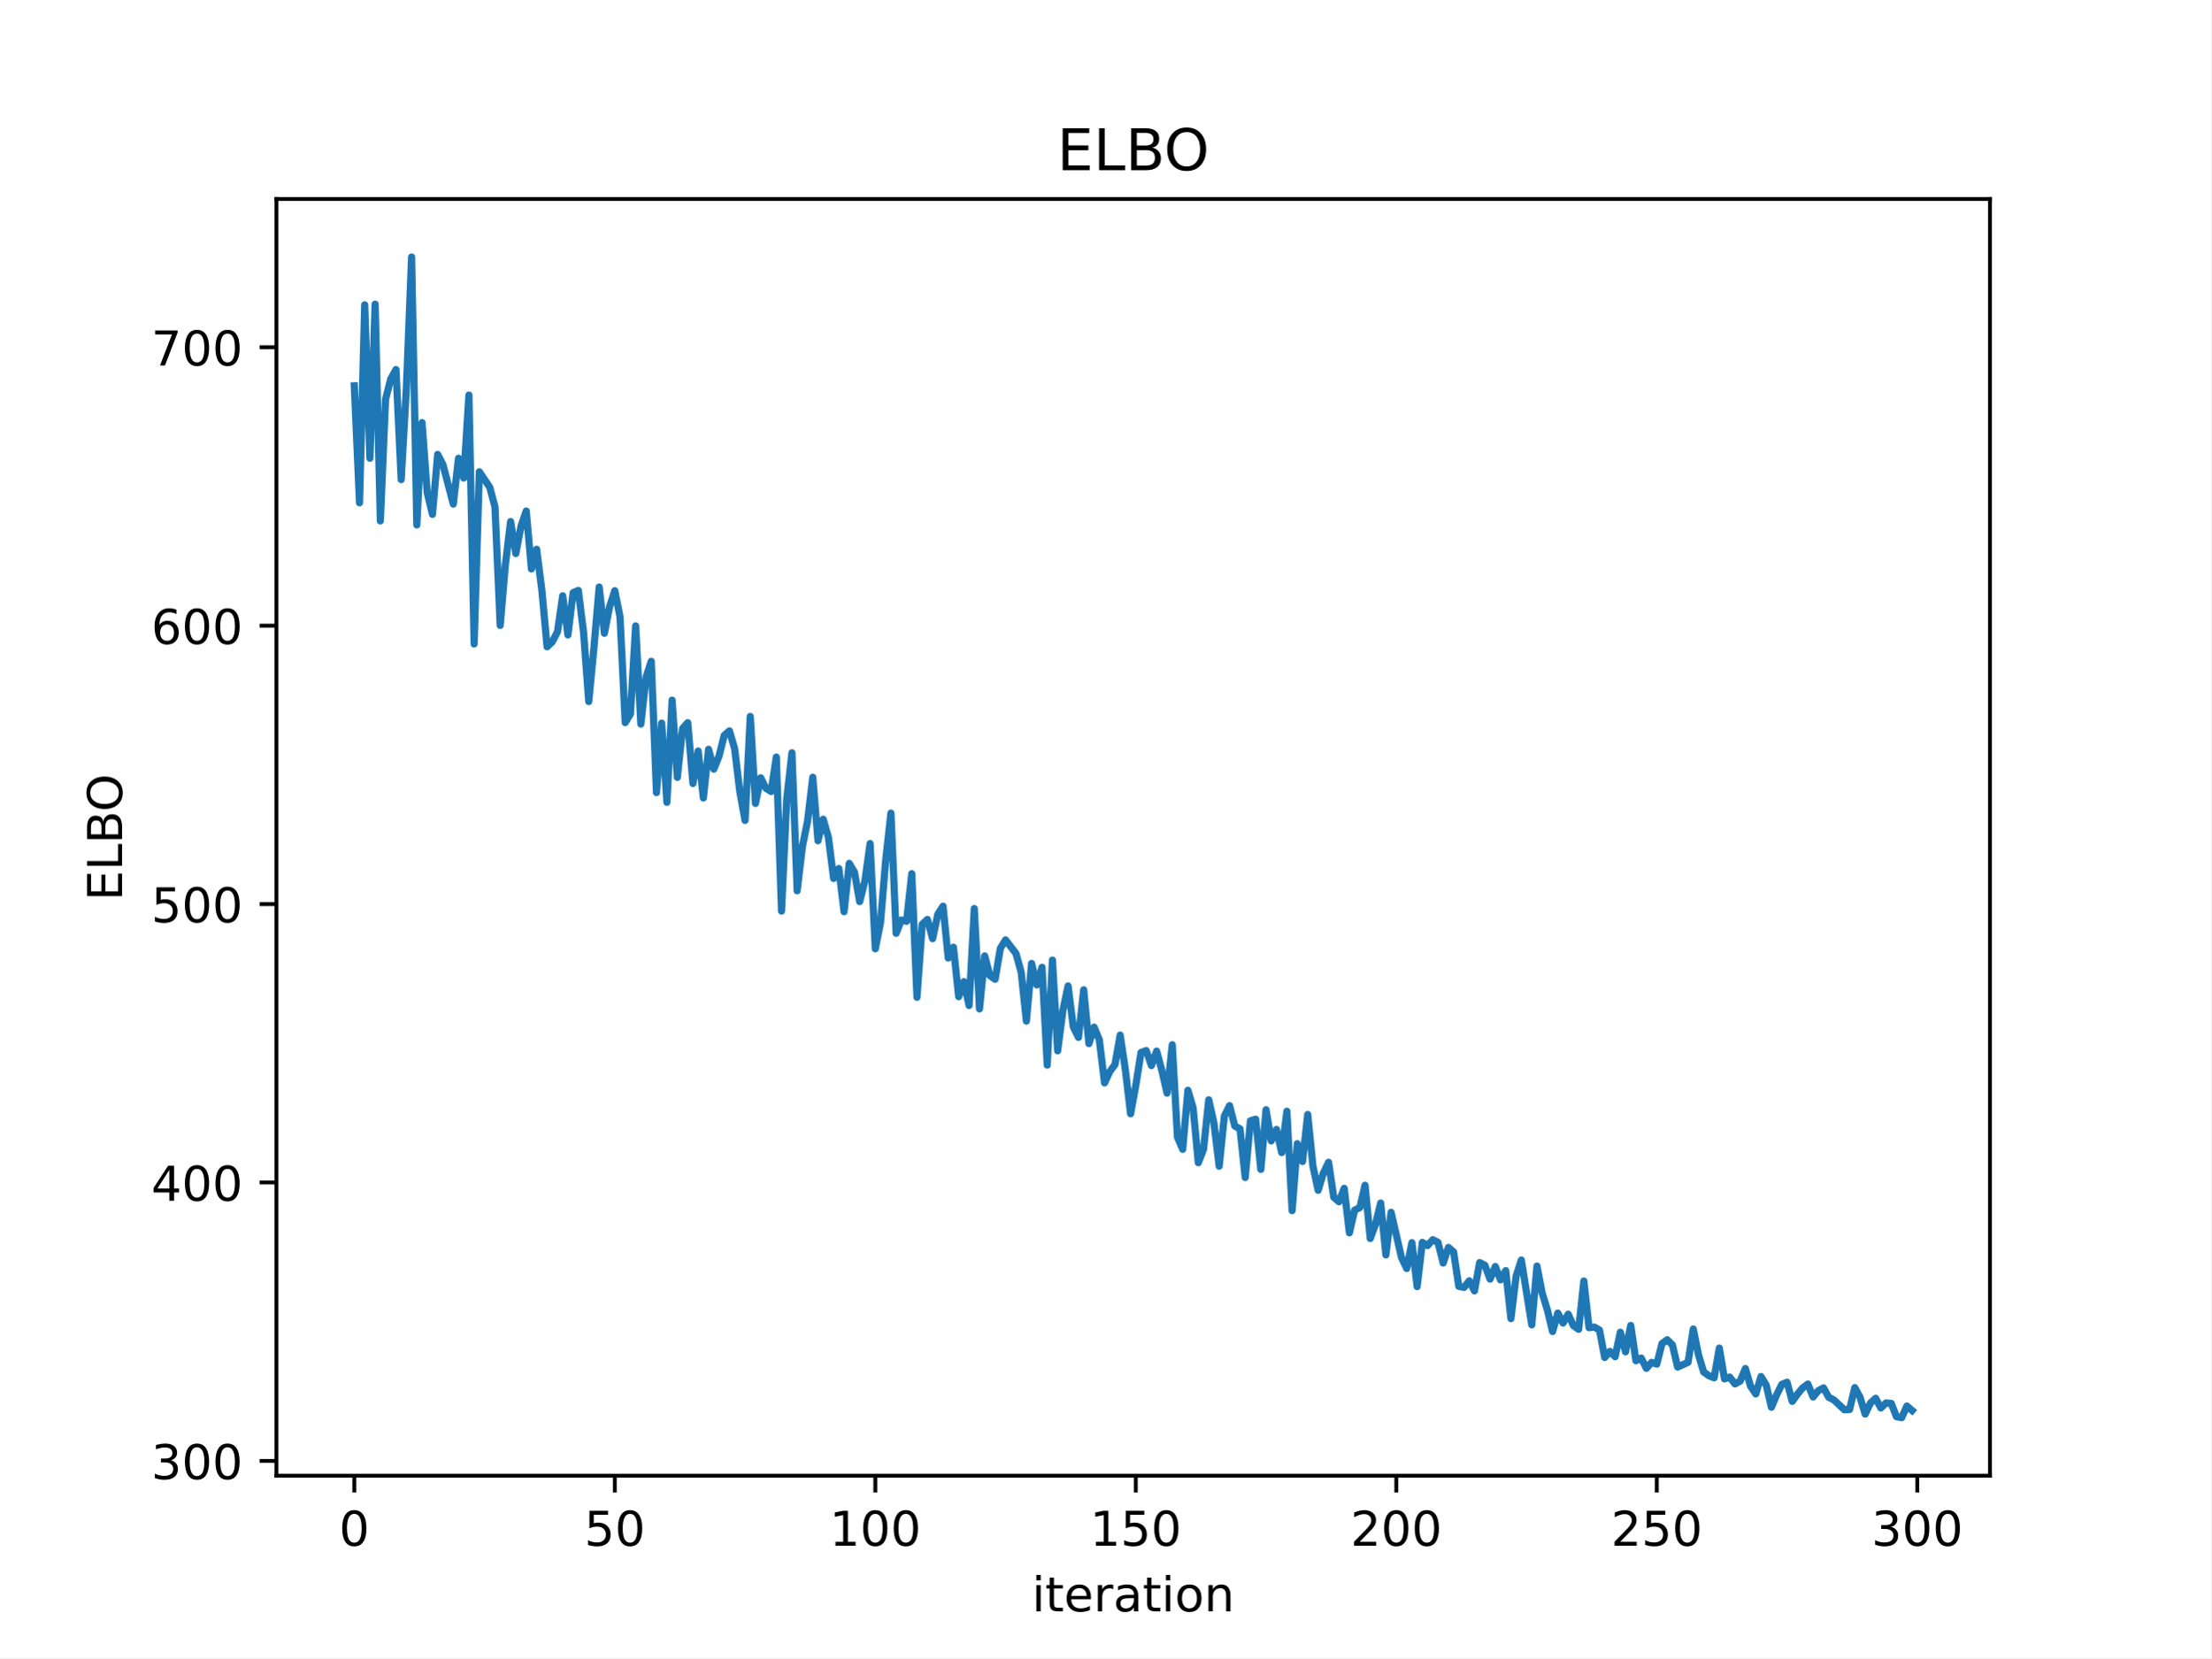
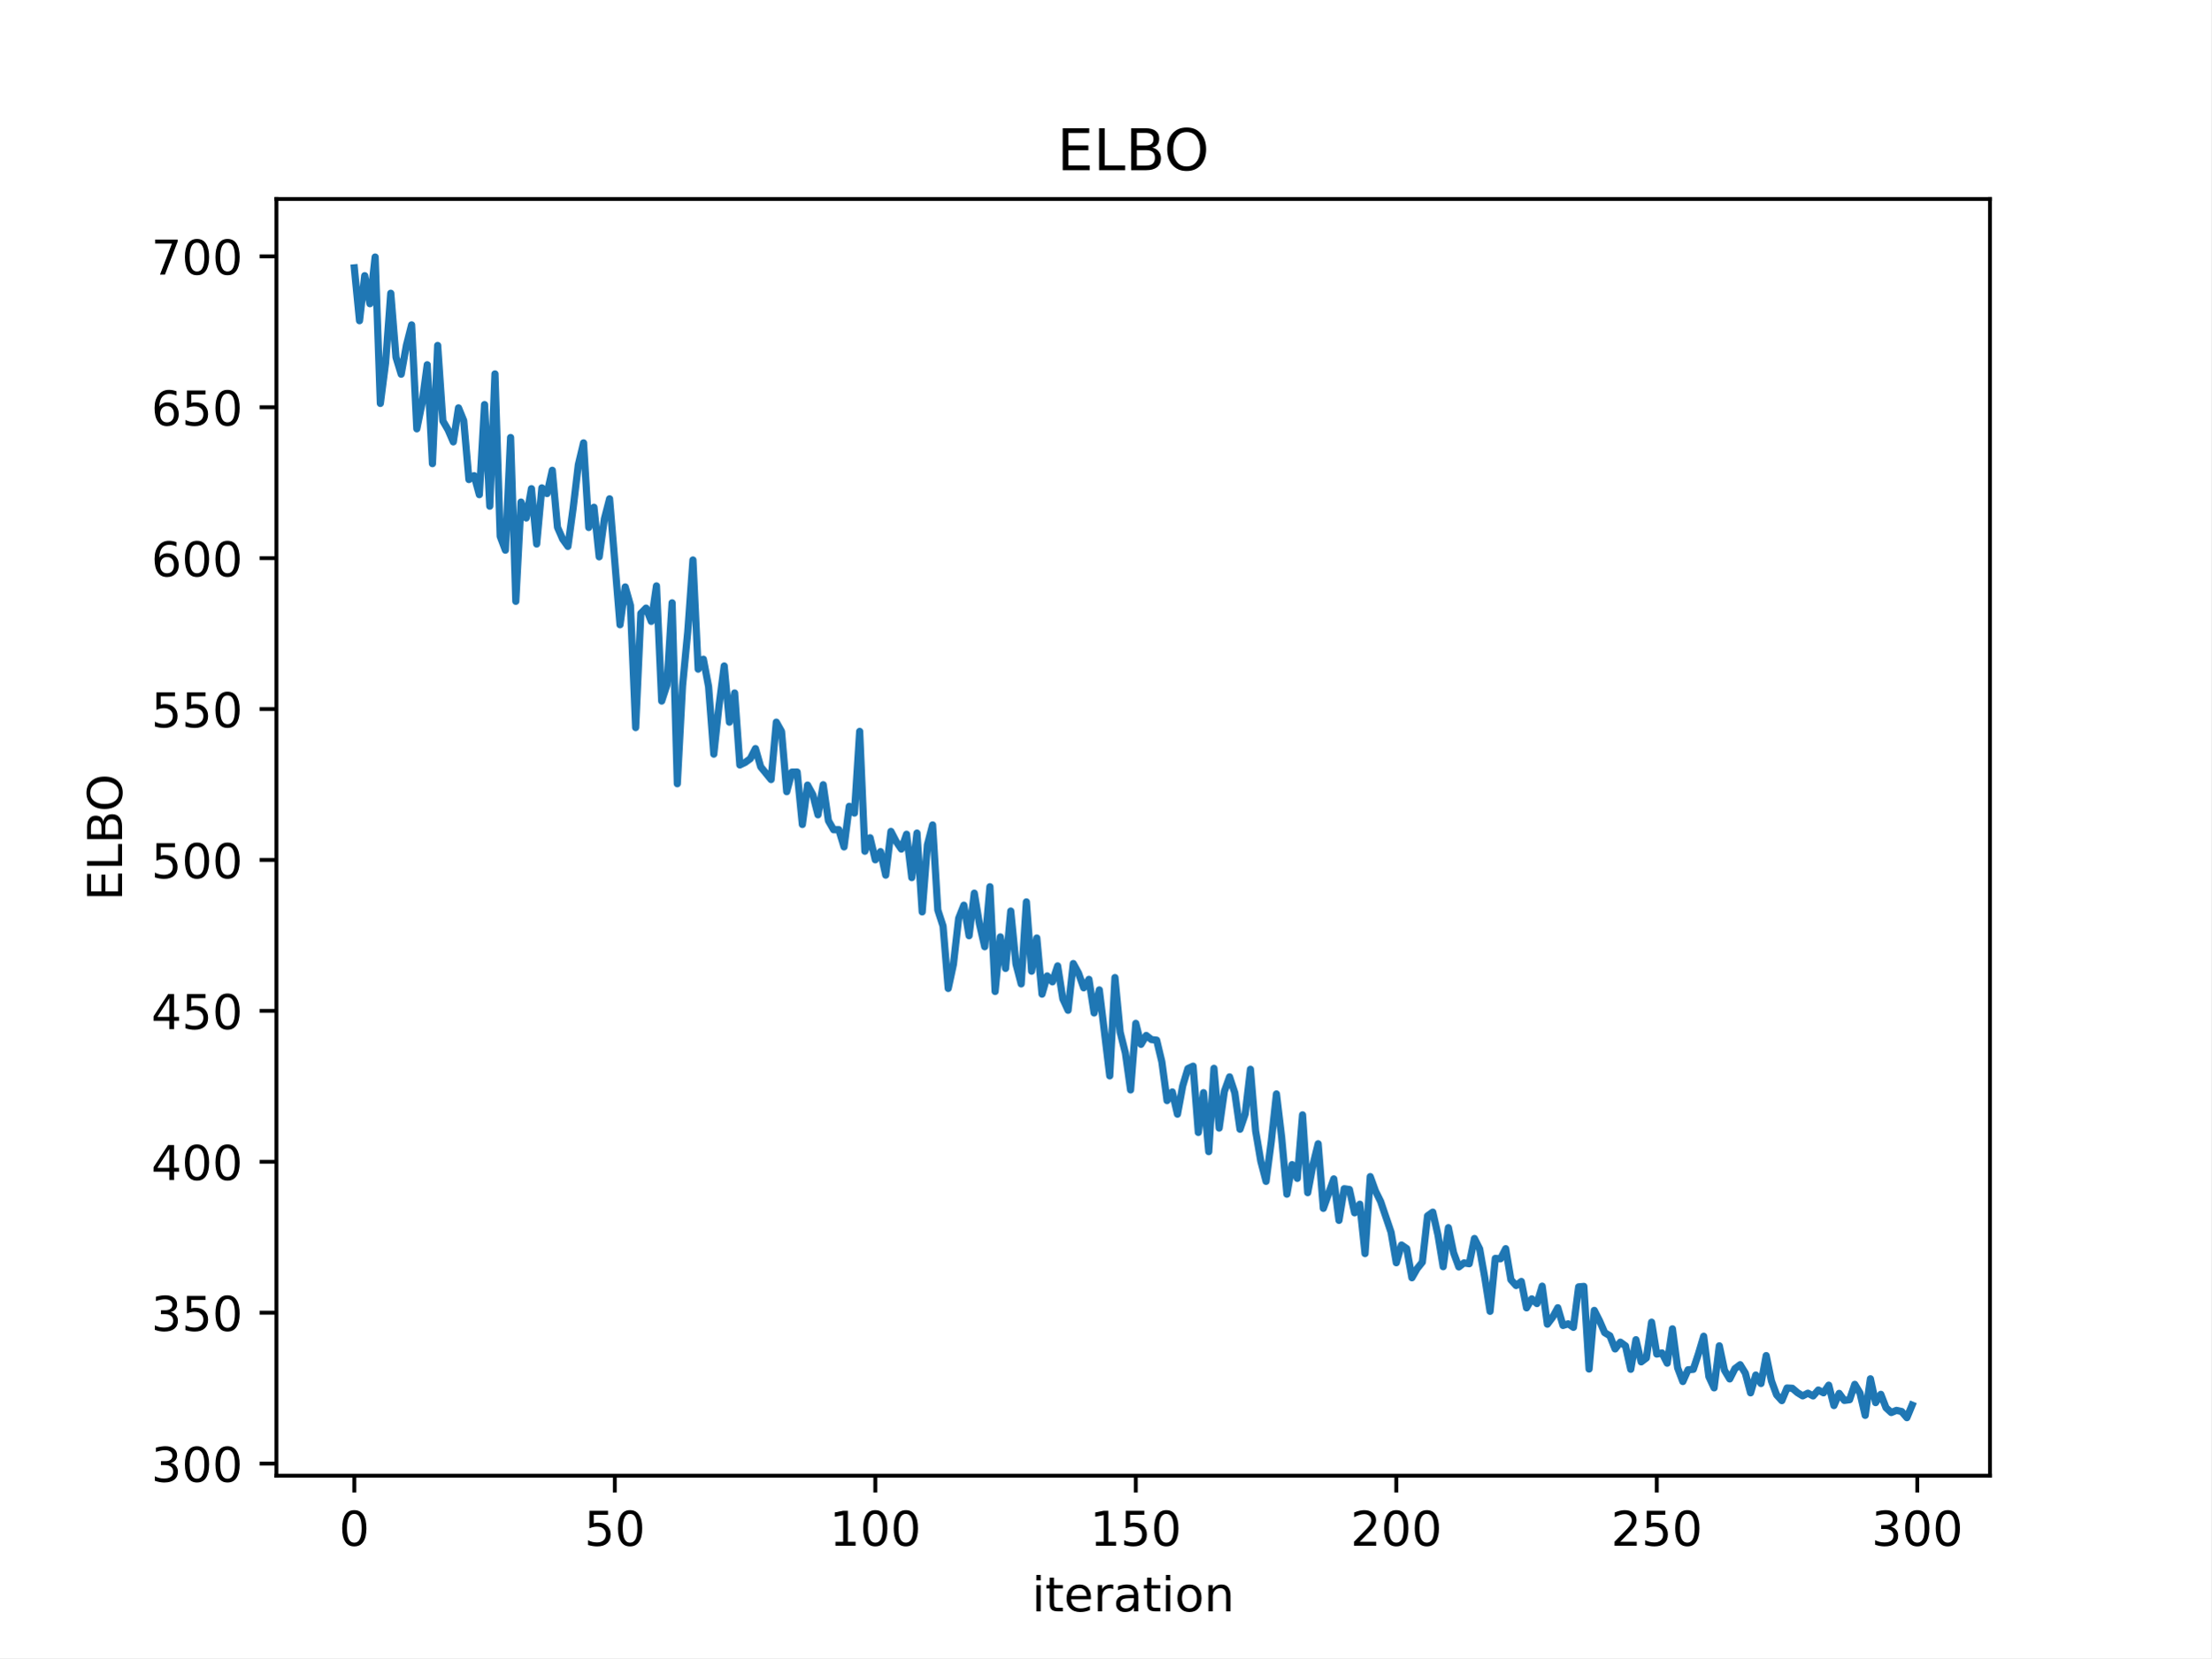
<svg xmlns="http://www.w3.org/2000/svg" xmlns:xlink="http://www.w3.org/1999/xlink" width="460.8pt" height="345.6pt" viewBox="0 0 460.8 345.6" version="1.1">
  <defs>
    <style type="text/css">*{stroke-linejoin: round; stroke-linecap: butt}</style>
  </defs>
  <g id="figure_1">
    <g id="patch_1">
      <path d="M 0 345.6  L 460.8 345.6  L 460.8 0  L 0 0  z " style="fill: #ffffff" />
    </g>
    <g id="axes_1">
      <g id="patch_2">
        <path d="M 57.6 307.584  L 414.72 307.584  L 414.72 41.472  L 57.6 41.472  z " style="fill: #ffffff" />
      </g>
      <g id="matplotlib.axis_1">
        <g id="xtick_1">
          <g id="line2d_1">
            <defs>
-               <path id="md454283d31" d="M 0 0  L 0 3.5  " style="stroke: #000000; stroke-width: 0.8" />
+               <path id="m63cd3f5f51" d="M 0 0  L 0 3.5  " style="stroke: #000000; stroke-width: 0.8" />
            </defs>
            <g>
-               <use xlink:href="#md454283d31" x="73.833" y="307.584" style="stroke: #000000; stroke-width: 0.8" />
+               <use xlink:href="#m63cd3f5f51" x="73.833" y="307.584" style="stroke: #000000; stroke-width: 0.8" />
            </g>
          </g>
          <g id="text_1">
            <g transform="translate(70.65148 322.1824) scale(0.1 -0.1)">
              <defs>
                <path id="DejaVuSans-30" d="M 2034 4250  Q 1547 4250 1301 3770  Q 1056 3291 1056 2328  Q 1056 1369 1301 889  Q 1547 409 2034 409  Q 2525 409 2770 889  Q 3016 1369 3016 2328  Q 3016 3291 2770 3770  Q 2525 4250 2034 4250  z M 2034 4750  Q 2819 4750 3233 4129  Q 3647 3509 3647 2328  Q 3647 1150 3233 529  Q 2819 -91 2034 -91  Q 1250 -91 836 529  Q 422 1150 422 2328  Q 422 3509 836 4129  Q 1250 4750 2034 4750  z " transform="scale(0.015625)" />
              </defs>
              <use xlink:href="#DejaVuSans-30" />
            </g>
          </g>
        </g>
        <g id="xtick_2">
          <g id="line2d_2">
            <g>
-               <use xlink:href="#md454283d31" x="128.123" y="307.584" style="stroke: #000000; stroke-width: 0.8" />
+               <use xlink:href="#m63cd3f5f51" x="128.123" y="307.584" style="stroke: #000000; stroke-width: 0.8" />
            </g>
          </g>
          <g id="text_2">
            <g transform="translate(121.7603 322.1824) scale(0.1 -0.1)">
              <defs>
                <path id="DejaVuSans-35" d="M 691 4666  L 3169 4666  L 3169 4134  L 1269 4134  L 1269 2991  Q 1406 3038 1543 3061  Q 1681 3084 1819 3084  Q 2600 3084 3056 2656  Q 3513 2228 3513 1497  Q 3513 744 3044 326  Q 2575 -91 1722 -91  Q 1428 -91 1123 -41  Q 819 9 494 109  L 494 744  Q 775 591 1075 516  Q 1375 441 1709 441  Q 2250 441 2565 725  Q 2881 1009 2881 1497  Q 2881 1984 2565 2268  Q 2250 2553 1709 2553  Q 1456 2553 1204 2497  Q 953 2441 691 2322  L 691 4666  z " transform="scale(0.015625)" />
              </defs>
              <use xlink:href="#DejaVuSans-35" />
-               <use xlink:href="#DejaVuSans-30" x="63.623" />
+               <use xlink:href="#DejaVuSans-30" transform="translate(63.62305 0)" />
            </g>
          </g>
        </g>
        <g id="xtick_3">
          <g id="line2d_3">
            <g>
-               <use xlink:href="#md454283d31" x="182.413" y="307.584" style="stroke: #000000; stroke-width: 0.8" />
+               <use xlink:href="#m63cd3f5f51" x="182.413" y="307.584" style="stroke: #000000; stroke-width: 0.8" />
            </g>
          </g>
          <g id="text_3">
            <g transform="translate(172.8691 322.1824) scale(0.1 -0.1)">
              <defs>
                <path id="DejaVuSans-31" d="M 794 531  L 1825 531  L 1825 4091  L 703 3866  L 703 4441  L 1819 4666  L 2450 4666  L 2450 531  L 3481 531  L 3481 0  L 794 0  L 794 531  z " transform="scale(0.015625)" />
              </defs>
              <use xlink:href="#DejaVuSans-31" />
-               <use xlink:href="#DejaVuSans-30" x="63.623" />
-               <use xlink:href="#DejaVuSans-30" x="127.246" />
+               <use xlink:href="#DejaVuSans-30" transform="translate(63.62305 0)" />
+               <use xlink:href="#DejaVuSans-30" transform="translate(127.2461 0)" />
            </g>
          </g>
        </g>
        <g id="xtick_4">
          <g id="line2d_4">
            <g>
-               <use xlink:href="#md454283d31" x="236.703" y="307.584" style="stroke: #000000; stroke-width: 0.8" />
+               <use xlink:href="#m63cd3f5f51" x="236.703" y="307.584" style="stroke: #000000; stroke-width: 0.8" />
            </g>
          </g>
          <g id="text_4">
            <g transform="translate(227.1592 322.1824) scale(0.1 -0.1)">
              <use xlink:href="#DejaVuSans-31" />
-               <use xlink:href="#DejaVuSans-35" x="63.623" />
-               <use xlink:href="#DejaVuSans-30" x="127.246" />
+               <use xlink:href="#DejaVuSans-35" transform="translate(63.62305 0)" />
+               <use xlink:href="#DejaVuSans-30" transform="translate(127.2461 0)" />
            </g>
          </g>
        </g>
        <g id="xtick_5">
          <g id="line2d_5">
            <g>
-               <use xlink:href="#md454283d31" x="290.993" y="307.584" style="stroke: #000000; stroke-width: 0.8" />
+               <use xlink:href="#m63cd3f5f51" x="290.993" y="307.584" style="stroke: #000000; stroke-width: 0.8" />
            </g>
          </g>
          <g id="text_5">
            <g transform="translate(281.4492 322.1824) scale(0.1 -0.1)">
              <defs>
                <path id="DejaVuSans-32" d="M 1228 531  L 3431 531  L 3431 0  L 469 0  L 469 531  Q 828 903 1448 1529  Q 2069 2156 2228 2338  Q 2531 2678 2651 2914  Q 2772 3150 2772 3378  Q 2772 3750 2511 3984  Q 2250 4219 1831 4219  Q 1534 4219 1204 4116  Q 875 4013 500 3803  L 500 4441  Q 881 4594 1212 4672  Q 1544 4750 1819 4750  Q 2544 4750 2975 4387  Q 3406 4025 3406 3419  Q 3406 3131 3298 2873  Q 3191 2616 2906 2266  Q 2828 2175 2409 1742  Q 1991 1309 1228 531  z " transform="scale(0.015625)" />
              </defs>
              <use xlink:href="#DejaVuSans-32" />
-               <use xlink:href="#DejaVuSans-30" x="63.623" />
-               <use xlink:href="#DejaVuSans-30" x="127.246" />
+               <use xlink:href="#DejaVuSans-30" transform="translate(63.62305 0)" />
+               <use xlink:href="#DejaVuSans-30" transform="translate(127.2461 0)" />
            </g>
          </g>
        </g>
        <g id="xtick_6">
          <g id="line2d_6">
            <g>
-               <use xlink:href="#md454283d31" x="345.283" y="307.584" style="stroke: #000000; stroke-width: 0.8" />
+               <use xlink:href="#m63cd3f5f51" x="345.283" y="307.584" style="stroke: #000000; stroke-width: 0.8" />
            </g>
          </g>
          <g id="text_6">
            <g transform="translate(335.7393 322.1824) scale(0.1 -0.1)">
              <use xlink:href="#DejaVuSans-32" />
-               <use xlink:href="#DejaVuSans-35" x="63.623" />
-               <use xlink:href="#DejaVuSans-30" x="127.246" />
+               <use xlink:href="#DejaVuSans-35" transform="translate(63.62305 0)" />
+               <use xlink:href="#DejaVuSans-30" transform="translate(127.2461 0)" />
            </g>
          </g>
        </g>
        <g id="xtick_7">
          <g id="line2d_7">
            <g>
-               <use xlink:href="#md454283d31" x="399.573" y="307.584" style="stroke: #000000; stroke-width: 0.8" />
+               <use xlink:href="#m63cd3f5f51" x="399.573" y="307.584" style="stroke: #000000; stroke-width: 0.8" />
            </g>
          </g>
          <g id="text_7">
            <g transform="translate(390.0293 322.1824) scale(0.1 -0.1)">
              <defs>
                <path id="DejaVuSans-33" d="M 2597 2516  Q 3050 2419 3304 2112  Q 3559 1806 3559 1356  Q 3559 666 3084 287  Q 2609 -91 1734 -91  Q 1441 -91 1130 -33  Q 819 25 488 141  L 488 750  Q 750 597 1062 519  Q 1375 441 1716 441  Q 2309 441 2620 675  Q 2931 909 2931 1356  Q 2931 1769 2642 2001  Q 2353 2234 1838 2234  L 1294 2234  L 1294 2753  L 1863 2753  Q 2328 2753 2575 2939  Q 2822 3125 2822 3475  Q 2822 3834 2567 4026  Q 2313 4219 1838 4219  Q 1578 4219 1281 4162  Q 984 4106 628 3988  L 628 4550  Q 988 4650 1302 4700  Q 1616 4750 1894 4750  Q 2613 4750 3031 4423  Q 3450 4097 3450 3541  Q 3450 3153 3228 2886  Q 3006 2619 2597 2516  z " transform="scale(0.015625)" />
              </defs>
              <use xlink:href="#DejaVuSans-33" />
-               <use xlink:href="#DejaVuSans-30" x="63.623" />
-               <use xlink:href="#DejaVuSans-30" x="127.246" />
+               <use xlink:href="#DejaVuSans-30" transform="translate(63.62305 0)" />
+               <use xlink:href="#DejaVuSans-30" transform="translate(127.2461 0)" />
            </g>
          </g>
        </g>
        <g id="text_8">
          <g transform="translate(215.0373 335.8606) scale(0.1 -0.1)">
            <defs>
              <path id="DejaVuSans-69" d="M 603 3500  L 1178 3500  L 1178 0  L 603 0  L 603 3500  z M 603 4863  L 1178 4863  L 1178 4134  L 603 4134  L 603 4863  z " transform="scale(0.015625)" />
              <path id="DejaVuSans-74" d="M 1172 4494  L 1172 3500  L 2356 3500  L 2356 3053  L 1172 3053  L 1172 1153  Q 1172 725 1289 603  Q 1406 481 1766 481  L 2356 481  L 2356 0  L 1766 0  Q 1100 0 847 248  Q 594 497 594 1153  L 594 3053  L 172 3053  L 172 3500  L 594 3500  L 594 4494  L 1172 4494  z " transform="scale(0.015625)" />
              <path id="DejaVuSans-65" d="M 3597 1894  L 3597 1613  L 953 1613  Q 991 1019 1311 708  Q 1631 397 2203 397  Q 2534 397 2845 478  Q 3156 559 3463 722  L 3463 178  Q 3153 47 2828 -22  Q 2503 -91 2169 -91  Q 1331 -91 842 396  Q 353 884 353 1716  Q 353 2575 817 3079  Q 1281 3584 2069 3584  Q 2775 3584 3186 3129  Q 3597 2675 3597 1894  z M 3022 2063  Q 3016 2534 2758 2815  Q 2500 3097 2075 3097  Q 1594 3097 1305 2825  Q 1016 2553 972 2059  L 3022 2063  z " transform="scale(0.015625)" />
              <path id="DejaVuSans-72" d="M 2631 2963  Q 2534 3019 2420 3045  Q 2306 3072 2169 3072  Q 1681 3072 1420 2755  Q 1159 2438 1159 1844  L 1159 0  L 581 0  L 581 3500  L 1159 3500  L 1159 2956  Q 1341 3275 1631 3429  Q 1922 3584 2338 3584  Q 2397 3584 2469 3576  Q 2541 3569 2628 3553  L 2631 2963  z " transform="scale(0.015625)" />
              <path id="DejaVuSans-61" d="M 2194 1759  Q 1497 1759 1228 1600  Q 959 1441 959 1056  Q 959 750 1161 570  Q 1363 391 1709 391  Q 2188 391 2477 730  Q 2766 1069 2766 1631  L 2766 1759  L 2194 1759  z M 3341 1997  L 3341 0  L 2766 0  L 2766 531  Q 2569 213 2275 61  Q 1981 -91 1556 -91  Q 1019 -91 701 211  Q 384 513 384 1019  Q 384 1609 779 1909  Q 1175 2209 1959 2209  L 2766 2209  L 2766 2266  Q 2766 2663 2505 2880  Q 2244 3097 1772 3097  Q 1472 3097 1187 3025  Q 903 2953 641 2809  L 641 3341  Q 956 3463 1253 3523  Q 1550 3584 1831 3584  Q 2591 3584 2966 3190  Q 3341 2797 3341 1997  z " transform="scale(0.015625)" />
              <path id="DejaVuSans-6f" d="M 1959 3097  Q 1497 3097 1228 2736  Q 959 2375 959 1747  Q 959 1119 1226 758  Q 1494 397 1959 397  Q 2419 397 2687 759  Q 2956 1122 2956 1747  Q 2956 2369 2687 2733  Q 2419 3097 1959 3097  z M 1959 3584  Q 2709 3584 3137 3096  Q 3566 2609 3566 1747  Q 3566 888 3137 398  Q 2709 -91 1959 -91  Q 1206 -91 779 398  Q 353 888 353 1747  Q 353 2609 779 3096  Q 1206 3584 1959 3584  z " transform="scale(0.015625)" />
              <path id="DejaVuSans-6e" d="M 3513 2113  L 3513 0  L 2938 0  L 2938 2094  Q 2938 2591 2744 2837  Q 2550 3084 2163 3084  Q 1697 3084 1428 2787  Q 1159 2491 1159 1978  L 1159 0  L 581 0  L 581 3500  L 1159 3500  L 1159 2956  Q 1366 3272 1645 3428  Q 1925 3584 2291 3584  Q 2894 3584 3203 3211  Q 3513 2838 3513 2113  z " transform="scale(0.015625)" />
            </defs>
            <use xlink:href="#DejaVuSans-69" />
-             <use xlink:href="#DejaVuSans-74" x="27.783" />
-             <use xlink:href="#DejaVuSans-65" x="66.992" />
-             <use xlink:href="#DejaVuSans-72" x="128.516" />
-             <use xlink:href="#DejaVuSans-61" x="169.629" />
-             <use xlink:href="#DejaVuSans-74" x="230.908" />
-             <use xlink:href="#DejaVuSans-69" x="270.117" />
-             <use xlink:href="#DejaVuSans-6f" x="297.9" />
-             <use xlink:href="#DejaVuSans-6e" x="359.082" />
+             <use xlink:href="#DejaVuSans-74" transform="translate(27.7832 0)" />
+             <use xlink:href="#DejaVuSans-65" transform="translate(66.99219 0)" />
+             <use xlink:href="#DejaVuSans-72" transform="translate(128.5156 0)" />
+             <use xlink:href="#DejaVuSans-61" transform="translate(169.6289 0)" />
+             <use xlink:href="#DejaVuSans-74" transform="translate(230.9082 0)" />
+             <use xlink:href="#DejaVuSans-69" transform="translate(270.1172 0)" />
+             <use xlink:href="#DejaVuSans-6f" transform="translate(297.9004 0)" />
+             <use xlink:href="#DejaVuSans-6e" transform="translate(359.082 0)" />
          </g>
        </g>
      </g>
      <g id="matplotlib.axis_2">
        <g id="ytick_1">
          <g id="line2d_8">
            <defs>
-               <path id="m236117432d" d="M 0 0  L -3.5 0  " style="stroke: #000000; stroke-width: 0.8" />
+               <path id="m944b9afde4" d="M 0 0  L -3.5 0  " style="stroke: #000000; stroke-width: 0.8" />
            </defs>
            <g>
-               <use xlink:href="#m236117432d" x="57.6" y="304.505" style="stroke: #000000; stroke-width: 0.8" />
+               <use xlink:href="#m944b9afde4" x="57.6" y="305.061" style="stroke: #000000; stroke-width: 0.8" />
            </g>
          </g>
          <g id="text_9">
-             <g transform="translate(31.5125 308.3039) scale(0.1 -0.1)">
+             <g transform="translate(31.5125 308.8607) scale(0.1 -0.1)">
              <use xlink:href="#DejaVuSans-33" />
-               <use xlink:href="#DejaVuSans-30" x="63.623" />
-               <use xlink:href="#DejaVuSans-30" x="127.246" />
+               <use xlink:href="#DejaVuSans-30" transform="translate(63.62305 0)" />
+               <use xlink:href="#DejaVuSans-30" transform="translate(127.2461 0)" />
            </g>
          </g>
        </g>
        <g id="ytick_2">
          <g id="line2d_9">
            <g>
-               <use xlink:href="#m236117432d" x="57.6" y="246.471" style="stroke: #000000; stroke-width: 0.8" />
+               <use xlink:href="#m944b9afde4" x="57.6" y="273.606" style="stroke: #000000; stroke-width: 0.8" />
            </g>
          </g>
          <g id="text_10">
-             <g transform="translate(31.5125 250.2704) scale(0.1 -0.1)">
-               <defs>
-                 <path id="DejaVuSans-34" d="M 2419 4116  L 825 1625  L 2419 1625  L 2419 4116  z M 2253 4666  L 3047 4666  L 3047 1625  L 3713 1625  L 3713 1100  L 3047 1100  L 3047 0  L 2419 0  L 2419 1100  L 313 1100  L 313 1709  L 2253 4666  z " transform="scale(0.015625)" />
-               </defs>
-               <use xlink:href="#DejaVuSans-34" />
-               <use xlink:href="#DejaVuSans-30" x="63.623" />
-               <use xlink:href="#DejaVuSans-30" x="127.246" />
+             <g transform="translate(31.5125 277.4056) scale(0.1 -0.1)">
+               <use xlink:href="#DejaVuSans-33" />
+               <use xlink:href="#DejaVuSans-35" transform="translate(63.62305 0)" />
+               <use xlink:href="#DejaVuSans-30" transform="translate(127.2461 0)" />
            </g>
          </g>
        </g>
        <g id="ytick_3">
          <g id="line2d_10">
            <g>
-               <use xlink:href="#m236117432d" x="57.6" y="188.438" style="stroke: #000000; stroke-width: 0.8" />
+               <use xlink:href="#m944b9afde4" x="57.6" y="242.151" style="stroke: #000000; stroke-width: 0.8" />
            </g>
          </g>
          <g id="text_11">
-             <g transform="translate(31.5125 192.237) scale(0.1 -0.1)">
-               <use xlink:href="#DejaVuSans-35" />
-               <use xlink:href="#DejaVuSans-30" x="63.623" />
-               <use xlink:href="#DejaVuSans-30" x="127.246" />
+             <g transform="translate(31.5125 245.9506) scale(0.1 -0.1)">
+               <defs>
+                 <path id="DejaVuSans-34" d="M 2419 4116  L 825 1625  L 2419 1625  L 2419 4116  z M 2253 4666  L 3047 4666  L 3047 1625  L 3713 1625  L 3713 1100  L 3047 1100  L 3047 0  L 2419 0  L 2419 1100  L 313 1100  L 313 1709  L 2253 4666  z " transform="scale(0.015625)" />
+               </defs>
+               <use xlink:href="#DejaVuSans-34" />
+               <use xlink:href="#DejaVuSans-30" transform="translate(63.62305 0)" />
+               <use xlink:href="#DejaVuSans-30" transform="translate(127.2461 0)" />
            </g>
          </g>
        </g>
        <g id="ytick_4">
          <g id="line2d_11">
            <g>
-               <use xlink:href="#m236117432d" x="57.6" y="130.404" style="stroke: #000000; stroke-width: 0.8" />
+               <use xlink:href="#m944b9afde4" x="57.6" y="210.696" style="stroke: #000000; stroke-width: 0.8" />
            </g>
          </g>
          <g id="text_12">
-             <g transform="translate(31.5125 134.2035) scale(0.1 -0.1)">
-               <defs>
-                 <path id="DejaVuSans-36" d="M 2113 2584  Q 1688 2584 1439 2293  Q 1191 2003 1191 1497  Q 1191 994 1439 701  Q 1688 409 2113 409  Q 2538 409 2786 701  Q 3034 994 3034 1497  Q 3034 2003 2786 2293  Q 2538 2584 2113 2584  z M 3366 4563  L 3366 3988  Q 3128 4100 2886 4159  Q 2644 4219 2406 4219  Q 1781 4219 1451 3797  Q 1122 3375 1075 2522  Q 1259 2794 1537 2939  Q 1816 3084 2150 3084  Q 2853 3084 3261 2657  Q 3669 2231 3669 1497  Q 3669 778 3244 343  Q 2819 -91 2113 -91  Q 1303 -91 875 529  Q 447 1150 447 2328  Q 447 3434 972 4092  Q 1497 4750 2381 4750  Q 2619 4750 2861 4703  Q 3103 4656 3366 4563  z " transform="scale(0.015625)" />
-               </defs>
-               <use xlink:href="#DejaVuSans-36" />
-               <use xlink:href="#DejaVuSans-30" x="63.623" />
-               <use xlink:href="#DejaVuSans-30" x="127.246" />
+             <g transform="translate(31.5125 214.4955) scale(0.1 -0.1)">
+               <use xlink:href="#DejaVuSans-34" />
+               <use xlink:href="#DejaVuSans-35" transform="translate(63.62305 0)" />
+               <use xlink:href="#DejaVuSans-30" transform="translate(127.2461 0)" />
            </g>
          </g>
        </g>
        <g id="ytick_5">
          <g id="line2d_12">
            <g>
-               <use xlink:href="#m236117432d" x="57.6" y="72.371" style="stroke: #000000; stroke-width: 0.8" />
+               <use xlink:href="#m944b9afde4" x="57.6" y="179.241" style="stroke: #000000; stroke-width: 0.8" />
            </g>
          </g>
          <g id="text_13">
-             <g transform="translate(31.5125 76.17004) scale(0.1 -0.1)">
+             <g transform="translate(31.5125 183.0405) scale(0.1 -0.1)">
+               <use xlink:href="#DejaVuSans-35" />
+               <use xlink:href="#DejaVuSans-30" transform="translate(63.62305 0)" />
+               <use xlink:href="#DejaVuSans-30" transform="translate(127.2461 0)" />
+             </g>
+           </g>
+         </g>
+         <g id="ytick_6">
+           <g id="line2d_13">
+             <g>
+               <use xlink:href="#m944b9afde4" x="57.6" y="147.786" style="stroke: #000000; stroke-width: 0.8" />
+             </g>
+           </g>
+           <g id="text_14">
+             <g transform="translate(31.5125 151.5854) scale(0.1 -0.1)">
+               <use xlink:href="#DejaVuSans-35" />
+               <use xlink:href="#DejaVuSans-35" transform="translate(63.62305 0)" />
+               <use xlink:href="#DejaVuSans-30" transform="translate(127.2461 0)" />
+             </g>
+           </g>
+         </g>
+         <g id="ytick_7">
+           <g id="line2d_14">
+             <g>
+               <use xlink:href="#m944b9afde4" x="57.6" y="116.331" style="stroke: #000000; stroke-width: 0.8" />
+             </g>
+           </g>
+           <g id="text_15">
+             <g transform="translate(31.5125 120.1304) scale(0.1 -0.1)">
+               <defs>
+                 <path id="DejaVuSans-36" d="M 2113 2584  Q 1688 2584 1439 2293  Q 1191 2003 1191 1497  Q 1191 994 1439 701  Q 1688 409 2113 409  Q 2538 409 2786 701  Q 3034 994 3034 1497  Q 3034 2003 2786 2293  Q 2538 2584 2113 2584  z M 3366 4563  L 3366 3988  Q 3128 4100 2886 4159  Q 2644 4219 2406 4219  Q 1781 4219 1451 3797  Q 1122 3375 1075 2522  Q 1259 2794 1537 2939  Q 1816 3084 2150 3084  Q 2853 3084 3261 2657  Q 3669 2231 3669 1497  Q 3669 778 3244 343  Q 2819 -91 2113 -91  Q 1303 -91 875 529  Q 447 1150 447 2328  Q 447 3434 972 4092  Q 1497 4750 2381 4750  Q 2619 4750 2861 4703  Q 3103 4656 3366 4563  z " transform="scale(0.015625)" />
+               </defs>
+               <use xlink:href="#DejaVuSans-36" />
+               <use xlink:href="#DejaVuSans-30" transform="translate(63.62305 0)" />
+               <use xlink:href="#DejaVuSans-30" transform="translate(127.2461 0)" />
+             </g>
+           </g>
+         </g>
+         <g id="ytick_8">
+           <g id="line2d_15">
+             <g>
+               <use xlink:href="#m944b9afde4" x="57.6" y="84.876" style="stroke: #000000; stroke-width: 0.8" />
+             </g>
+           </g>
+           <g id="text_16">
+             <g transform="translate(31.5125 88.67529) scale(0.1 -0.1)">
+               <use xlink:href="#DejaVuSans-36" />
+               <use xlink:href="#DejaVuSans-35" transform="translate(63.62305 0)" />
+               <use xlink:href="#DejaVuSans-30" transform="translate(127.2461 0)" />
+             </g>
+           </g>
+         </g>
+         <g id="ytick_9">
+           <g id="line2d_16">
+             <g>
+               <use xlink:href="#m944b9afde4" x="57.6" y="53.421" style="stroke: #000000; stroke-width: 0.8" />
+             </g>
+           </g>
+           <g id="text_17">
+             <g transform="translate(31.5125 57.22023) scale(0.1 -0.1)">
              <defs>
                <path id="DejaVuSans-37" d="M 525 4666  L 3525 4666  L 3525 4397  L 1831 0  L 1172 0  L 2766 4134  L 525 4134  L 525 4666  z " transform="scale(0.015625)" />
              </defs>
              <use xlink:href="#DejaVuSans-37" />
-               <use xlink:href="#DejaVuSans-30" x="63.623" />
-               <use xlink:href="#DejaVuSans-30" x="127.246" />
-             </g>
-           </g>
-         </g>
-         <g id="text_14">
+               <use xlink:href="#DejaVuSans-30" transform="translate(63.62305 0)" />
+               <use xlink:href="#DejaVuSans-30" transform="translate(127.2461 0)" />
+             </g>
+           </g>
+         </g>
+         <g id="text_18">
          <g transform="translate(25.43281 187.7522) rotate(-90) scale(0.1 -0.1)">
            <defs>
              <path id="DejaVuSans-45" d="M 628 4666  L 3578 4666  L 3578 4134  L 1259 4134  L 1259 2753  L 3481 2753  L 3481 2222  L 1259 2222  L 1259 531  L 3634 531  L 3634 0  L 628 0  L 628 4666  z " transform="scale(0.015625)" />
              <path id="DejaVuSans-4c" d="M 628 4666  L 1259 4666  L 1259 531  L 3531 531  L 3531 0  L 628 0  L 628 4666  z " transform="scale(0.015625)" />
              <path id="DejaVuSans-42" d="M 1259 2228  L 1259 519  L 2272 519  Q 2781 519 3026 730  Q 3272 941 3272 1375  Q 3272 1813 3026 2020  Q 2781 2228 2272 2228  L 1259 2228  z M 1259 4147  L 1259 2741  L 2194 2741  Q 2656 2741 2882 2914  Q 3109 3088 3109 3444  Q 3109 3797 2882 3972  Q 2656 4147 2194 4147  L 1259 4147  z M 628 4666  L 2241 4666  Q 2963 4666 3353 4366  Q 3744 4066 3744 3513  Q 3744 3084 3544 2831  Q 3344 2578 2956 2516  Q 3422 2416 3680 2098  Q 3938 1781 3938 1306  Q 3938 681 3513 340  Q 3088 0 2303 0  L 628 0  L 628 4666  z " transform="scale(0.015625)" />
              <path id="DejaVuSans-4f" d="M 2522 4238  Q 1834 4238 1429 3725  Q 1025 3213 1025 2328  Q 1025 1447 1429 934  Q 1834 422 2522 422  Q 3209 422 3611 934  Q 4013 1447 4013 2328  Q 4013 3213 3611 3725  Q 3209 4238 2522 4238  z M 2522 4750  Q 3503 4750 4090 4092  Q 4678 3434 4678 2328  Q 4678 1225 4090 567  Q 3503 -91 2522 -91  Q 1538 -91 948 565  Q 359 1222 359 2328  Q 359 3434 948 4092  Q 1538 4750 2522 4750  z " transform="scale(0.015625)" />
            </defs>
            <use xlink:href="#DejaVuSans-45" />
-             <use xlink:href="#DejaVuSans-4c" x="63.184" />
-             <use xlink:href="#DejaVuSans-42" x="118.896" />
-             <use xlink:href="#DejaVuSans-4f" x="185.75" />
-           </g>
-         </g>
-       </g>
-       <g id="line2d_13">
-         <path d="M 73.833 80.414  L 74.919 104.794  L 76.004 63.529  L 77.09 95.506  L 78.176 63.395  L 79.262 108.564  L 80.348 83.221  L 81.433 78.971  L 82.519 77.026  L 83.605 99.959  L 84.691 80.812  L 85.777 53.568  L 86.862 109.409  L 87.948 88.08  L 89.034 102.721  L 90.12 107.205  L 91.206 94.714  L 92.291 96.805  L 94.463 105.061  L 95.549 95.514  L 96.635 99.641  L 97.72 82.347  L 98.806 134.223  L 99.892 98.332  L 102.064 101.573  L 103.149 105.657  L 104.235 130.356  L 105.321 117.671  L 106.407 108.707  L 107.493 115.364  L 108.578 109.653  L 109.664 106.512  L 110.75 118.581  L 111.836 114.481  L 112.922 123.033  L 114.007 134.808  L 115.093 133.773  L 116.179 131.669  L 117.265 124.184  L 118.351 132.339  L 119.436 123.532  L 120.522 123.059  L 121.608 131.767  L 122.694 146.225  L 123.78 134.909  L 124.865 122.358  L 125.951 131.989  L 127.037 126.457  L 128.123 123.12  L 129.209 128.576  L 130.294 150.616  L 131.38 148.791  L 132.466 130.458  L 133.552 150.916  L 134.638 141.129  L 135.723 137.837  L 136.809 165.204  L 137.895 150.72  L 138.981 167.227  L 140.067 145.931  L 141.152 162.026  L 142.238 151.855  L 143.324 150.63  L 144.41 163.303  L 145.496 156.53  L 146.581 166.322  L 147.667 156.174  L 148.753 160.316  L 149.839 157.604  L 150.925 153.288  L 152.01 152.336  L 153.096 156.051  L 154.182 165.054  L 155.268 171.001  L 156.354 149.331  L 157.439 167.46  L 158.525 162.113  L 159.611 164.291  L 160.697 164.972  L 161.783 157.799  L 162.868 189.903  L 163.954 166.577  L 165.04 156.898  L 166.126 185.67  L 167.212 176.503  L 168.297 171.12  L 169.383 162.004  L 170.469 175.238  L 171.555 170.752  L 172.641 174.553  L 173.726 183.092  L 174.812 181.033  L 175.898 190.021  L 176.984 179.954  L 178.07 181.809  L 179.155 187.923  L 180.241 183.634  L 181.327 175.83  L 182.413 197.755  L 183.499 192.288  L 184.584 179.245  L 185.67 169.475  L 186.756 194.531  L 187.842 191.765  L 188.928 192.023  L 190.013 182.1  L 191.099 207.862  L 192.185 192.659  L 193.271 191.637  L 194.357 195.651  L 195.442 190.566  L 196.528 188.876  L 197.614 199.679  L 198.7 197.438  L 199.786 207.737  L 200.871 204.607  L 201.957 209.577  L 203.043 189.369  L 204.129 210.292  L 205.215 199.247  L 206.3 203.355  L 207.386 204.107  L 208.472 197.672  L 209.558 195.91  L 211.729 198.729  L 212.815 202.651  L 213.901 212.832  L 214.987 200.812  L 216.073 205.29  L 217.158 201.617  L 218.244 222  L 219.33 200.113  L 220.416 219.034  L 221.502 210.621  L 222.587 205.504  L 223.673 214.026  L 224.759 216.228  L 225.845 206.306  L 226.931 217.525  L 228.016 214.091  L 229.102 216.728  L 230.188 225.716  L 231.274 223.362  L 232.36 221.905  L 233.445 215.749  L 234.531 222.998  L 235.617 232.149  L 236.703 226.23  L 237.789 219.376  L 238.875 218.978  L 239.96 222.104  L 241.046 219.083  L 242.132 223.1  L 243.218 227.845  L 244.304 217.757  L 245.389 237.039  L 246.475 239.556  L 247.561 227.25  L 248.647 230.908  L 249.733 242.349  L 250.818 239.543  L 251.904 229.232  L 252.99 234.103  L 254.076 243.078  L 255.162 232.614  L 256.247 230.456  L 257.333 234.699  L 258.419 235.289  L 259.505 245.435  L 260.591 233.613  L 261.676 233.276  L 262.762 243.74  L 263.848 231.31  L 264.934 237.8  L 266.02 235.413  L 267.105 240.239  L 268.191 231.619  L 269.277 252.332  L 270.363 238.38  L 271.449 242.098  L 272.534 232.295  L 273.62 243.075  L 274.706 248.092  L 275.792 244.515  L 276.878 242.257  L 277.963 249.555  L 279.049 250.482  L 280.135 247.693  L 281.221 256.961  L 282.307 252.23  L 283.392 251.703  L 284.478 247.046  L 285.564 258.144  L 286.65 255.206  L 287.736 250.75  L 288.821 261.566  L 289.907 252.685  L 292.079 262.126  L 293.165 264.395  L 294.25 259.015  L 295.336 268.168  L 296.422 258.952  L 297.508 259.623  L 298.594 258.398  L 299.679 258.951  L 300.765 263.255  L 301.851 260.003  L 302.937 260.95  L 304.023 268.115  L 305.108 268.34  L 306.194 266.965  L 307.28 269.065  L 308.366 263.163  L 309.452 263.714  L 310.537 266.615  L 311.623 263.988  L 312.709 266.762  L 313.795 264.84  L 314.881 274.847  L 315.966 265.983  L 317.052 262.631  L 319.224 276.141  L 320.31 263.883  L 321.395 269.525  L 322.481 273.04  L 323.567 277.533  L 324.653 273.689  L 325.739 275.766  L 326.824 273.92  L 327.91 276.309  L 328.996 277.075  L 330.082 267.005  L 331.168 276.741  L 332.253 276.596  L 333.339 277.229  L 334.425 282.939  L 335.511 281.68  L 336.597 282.776  L 337.682 277.674  L 338.768 281.764  L 339.854 276.263  L 340.94 283.628  L 342.026 283.062  L 343.111 285.21  L 344.197 283.962  L 345.283 284.323  L 346.369 280.04  L 347.455 279.255  L 348.54 280.329  L 349.626 284.935  L 351.798 283.956  L 352.884 277.012  L 353.969 282.36  L 355.055 285.981  L 356.141 286.744  L 357.227 287.179  L 358.313 280.986  L 359.398 287.413  L 360.484 287.029  L 361.57 288.457  L 362.656 287.867  L 363.742 285.241  L 364.827 288.928  L 365.913 290.536  L 366.999 286.916  L 368.085 288.69  L 369.171 293.318  L 370.256 290.719  L 371.342 288.555  L 372.428 288.108  L 373.514 292.094  L 374.6 290.573  L 375.685 289.274  L 376.771 288.481  L 377.857 291.177  L 378.943 289.863  L 380.029 289.277  L 381.114 291.243  L 382.2 291.798  L 384.372 293.838  L 385.458 293.785  L 386.543 289.231  L 387.629 291.21  L 388.715 294.734  L 389.801 292.446  L 390.887 291.444  L 391.972 293.468  L 393.058 292.418  L 394.144 292.52  L 395.23 295.283  L 396.316 295.488  L 397.401 293.067  L 398.487 293.991  L 398.487 293.991  " clip-path="url(#p46d945b486)" style="fill: none; stroke: #1f77b4; stroke-width: 1.5; stroke-linecap: square" />
+             <use xlink:href="#DejaVuSans-4c" transform="translate(63.18359 0)" />
+             <use xlink:href="#DejaVuSans-42" transform="translate(118.8965 0)" />
+             <use xlink:href="#DejaVuSans-4f" transform="translate(185.75 0)" />
+           </g>
+         </g>
+       </g>
+       <g id="line2d_17">
+         <path d="M 73.833 55.829  L 74.919 66.843  L 76.004 57.457  L 77.09 63.303  L 78.176 53.568  L 79.262 84.085  L 80.348 75.675  L 81.433 61.12  L 82.519 74.46  L 83.605 77.992  L 84.691 71.968  L 85.777 67.712  L 86.862 89.374  L 87.948 84.081  L 89.034 76.016  L 90.12 96.641  L 91.206 71.993  L 92.291 87.734  L 93.377 89.594  L 94.463 92.102  L 95.549 85.006  L 96.635 87.669  L 97.72 99.956  L 98.806 99.138  L 99.892 103.103  L 100.978 84.322  L 102.064 105.501  L 103.149 77.926  L 104.235 111.787  L 105.321 114.673  L 106.407 91.185  L 107.493 125.332  L 108.578 104.643  L 109.664 107.965  L 110.75 101.85  L 111.836 113.386  L 112.922 101.684  L 114.007 102.871  L 115.093 98.024  L 116.179 109.909  L 117.265 112.377  L 118.351 113.883  L 119.436 105.934  L 120.522 96.872  L 121.608 92.302  L 122.694 109.94  L 123.78 105.725  L 124.865 116.059  L 125.951 108.147  L 127.037 103.965  L 129.209 130.221  L 130.294 122.333  L 131.38 126.174  L 132.466 151.648  L 133.552 127.843  L 134.638 126.744  L 135.723 129.512  L 136.809 122.117  L 137.895 146.123  L 138.981 142.778  L 140.067 125.642  L 141.152 163.356  L 142.238 142.968  L 143.324 131.721  L 144.41 116.712  L 145.496 139.469  L 146.581 137.395  L 147.667 143.103  L 148.753 157.187  L 149.839 147.114  L 150.925 138.805  L 152.01 150.523  L 153.096 144.438  L 154.182 159.445  L 155.268 158.928  L 156.354 158.144  L 157.439 156.026  L 158.525 159.827  L 160.697 162.486  L 161.783 150.515  L 162.868 152.454  L 163.954 165.011  L 165.04 160.927  L 166.126 160.914  L 167.212 171.857  L 168.297 163.637  L 169.383 165.62  L 170.469 169.834  L 171.555 163.566  L 172.641 171.065  L 173.726 172.945  L 174.812 172.926  L 175.898 176.524  L 176.984 168.055  L 178.07 169.47  L 179.155 152.446  L 180.241 177.425  L 181.327 174.616  L 182.413 179.209  L 183.499 177.502  L 184.584 182.406  L 185.67 173.296  L 186.756 175.384  L 187.842 176.974  L 188.928 173.879  L 190.013 182.927  L 191.099 173.636  L 192.185 190.066  L 193.271 176.098  L 194.357 171.941  L 195.442 189.673  L 196.528 193.018  L 197.614 206.02  L 198.7 200.954  L 199.786 191.408  L 200.871 188.669  L 201.957 195.033  L 203.043 186.167  L 204.129 192.613  L 205.215 197.331  L 206.3 184.821  L 207.386 206.659  L 208.472 195.279  L 209.558 201.853  L 210.644 189.891  L 211.729 200.911  L 212.815 205.082  L 213.901 187.98  L 214.987 202.431  L 216.073 195.51  L 217.158 207.212  L 218.244 203.415  L 219.33 204.648  L 220.416 201.319  L 221.502 208.206  L 222.587 210.576  L 223.673 200.831  L 224.759 202.82  L 225.845 205.89  L 226.931 204.125  L 228.016 211.136  L 229.102 206.327  L 231.274 224.25  L 232.36 203.756  L 233.445 215.132  L 234.531 219.468  L 235.617 227.176  L 236.703 213.303  L 237.789 217.675  L 238.875 215.822  L 239.96 216.682  L 241.046 216.797  L 242.132 221.306  L 243.218 229.408  L 244.304 227.595  L 245.389 232.233  L 246.475 226.366  L 247.561 222.727  L 248.647 222.223  L 249.733 236.044  L 250.818 227.745  L 251.904 240.042  L 252.99 222.681  L 254.076 235.128  L 255.162 227.473  L 256.247 224.457  L 257.333 227.781  L 258.419 235.373  L 259.505 232.198  L 260.591 222.879  L 261.676 235.735  L 262.762 242.051  L 263.848 246.232  L 264.934 237.931  L 266.02 228.011  L 267.105 237.102  L 268.191 248.907  L 269.277 242.739  L 270.363 245.615  L 271.449 232.375  L 272.534 248.6  L 273.62 242.825  L 274.706 238.4  L 275.792 251.87  L 277.963 245.72  L 279.049 254.366  L 280.135 247.768  L 281.221 247.928  L 282.307 252.799  L 283.392 250.995  L 284.478 261.292  L 285.564 245.244  L 286.65 248.237  L 287.736 250.446  L 289.907 256.845  L 290.993 263.202  L 292.079 259.501  L 293.165 260.246  L 294.25 266.328  L 295.336 264.421  L 296.422 263.069  L 297.508 253.422  L 298.594 252.648  L 299.679 257.429  L 300.765 264.023  L 301.851 255.886  L 302.937 261.112  L 304.023 264.072  L 305.108 263.225  L 306.194 263.404  L 307.28 258.144  L 308.366 260.313  L 309.452 266.389  L 310.537 273.321  L 311.623 262.293  L 312.709 262.382  L 313.795 260.268  L 314.881 266.748  L 315.966 267.95  L 317.052 267.104  L 318.138 272.606  L 319.224 270.726  L 320.31 271.707  L 321.395 268.073  L 322.481 276.007  L 323.567 274.569  L 324.653 272.576  L 325.739 276.271  L 326.824 275.924  L 327.91 276.663  L 328.996 268.221  L 330.082 268.125  L 331.168 285.354  L 332.253 273.127  L 333.339 275.26  L 334.425 277.771  L 335.511 278.425  L 336.597 281.166  L 337.682 279.749  L 338.768 280.535  L 339.854 285.409  L 340.94 279.239  L 342.026 283.862  L 343.111 283.045  L 344.197 275.589  L 345.283 282.237  L 346.369 282.001  L 347.455 284.134  L 348.54 276.975  L 349.626 285.099  L 350.712 287.957  L 351.798 285.506  L 352.884 285.42  L 353.969 282.152  L 355.055 278.521  L 356.141 286.946  L 357.227 289.278  L 358.313 280.515  L 359.398 285.615  L 360.484 287.419  L 361.57 285.268  L 362.656 284.451  L 363.742 286.22  L 364.827 290.314  L 365.913 286.607  L 366.999 288.374  L 368.085 282.549  L 369.171 287.808  L 370.256 290.739  L 371.342 291.936  L 372.428 289.301  L 373.514 289.357  L 374.6 290.28  L 375.685 290.95  L 376.771 290.383  L 377.857 290.961  L 378.943 289.73  L 380.029 290.31  L 381.114 288.714  L 382.2 292.969  L 383.286 290.422  L 384.372 291.897  L 385.458 291.75  L 386.543 288.545  L 387.629 290.354  L 388.715 295.009  L 389.801 287.387  L 390.887 292.35  L 391.972 290.623  L 393.058 293.422  L 394.144 294.421  L 395.23 293.963  L 396.316 294.208  L 397.401 295.488  L 398.487 292.879  L 398.487 292.879  " clip-path="url(#pdb0b7733bb)" style="fill: none; stroke: #1f77b4; stroke-width: 1.5; stroke-linecap: square" />
      </g>
      <g id="patch_3">
        <path d="M 57.6 307.584  L 57.6 41.472  " style="fill: none; stroke: #000000; stroke-width: 0.8; stroke-linejoin: miter; stroke-linecap: square" />
      </g>
      <g id="patch_4">
        <path d="M 414.72 307.584  L 414.72 41.472  " style="fill: none; stroke: #000000; stroke-width: 0.8; stroke-linejoin: miter; stroke-linecap: square" />
      </g>
      <g id="patch_5">
        <path d="M 57.6 307.584  L 414.72 307.584  " style="fill: none; stroke: #000000; stroke-width: 0.8; stroke-linejoin: miter; stroke-linecap: square" />
      </g>
      <g id="patch_6">
        <path d="M 57.6 41.472  L 414.72 41.472  " style="fill: none; stroke: #000000; stroke-width: 0.8; stroke-linejoin: miter; stroke-linecap: square" />
      </g>
-       <g id="text_15">
+       <g id="text_19">
        <g transform="translate(220.2909 35.472) scale(0.12 -0.12)">
          <use xlink:href="#DejaVuSans-45" />
-           <use xlink:href="#DejaVuSans-4c" x="63.184" />
-           <use xlink:href="#DejaVuSans-42" x="118.896" />
-           <use xlink:href="#DejaVuSans-4f" x="185.75" />
+           <use xlink:href="#DejaVuSans-4c" transform="translate(63.18359 0)" />
+           <use xlink:href="#DejaVuSans-42" transform="translate(118.8965 0)" />
+           <use xlink:href="#DejaVuSans-4f" transform="translate(185.75 0)" />
        </g>
      </g>
    </g>
  </g>
  <defs>
-     <clipPath id="p46d945b486">
+     <clipPath id="pdb0b7733bb">
      <rect x="57.6" y="41.472" width="357.12" height="266.112" />
    </clipPath>
  </defs>
</svg>
